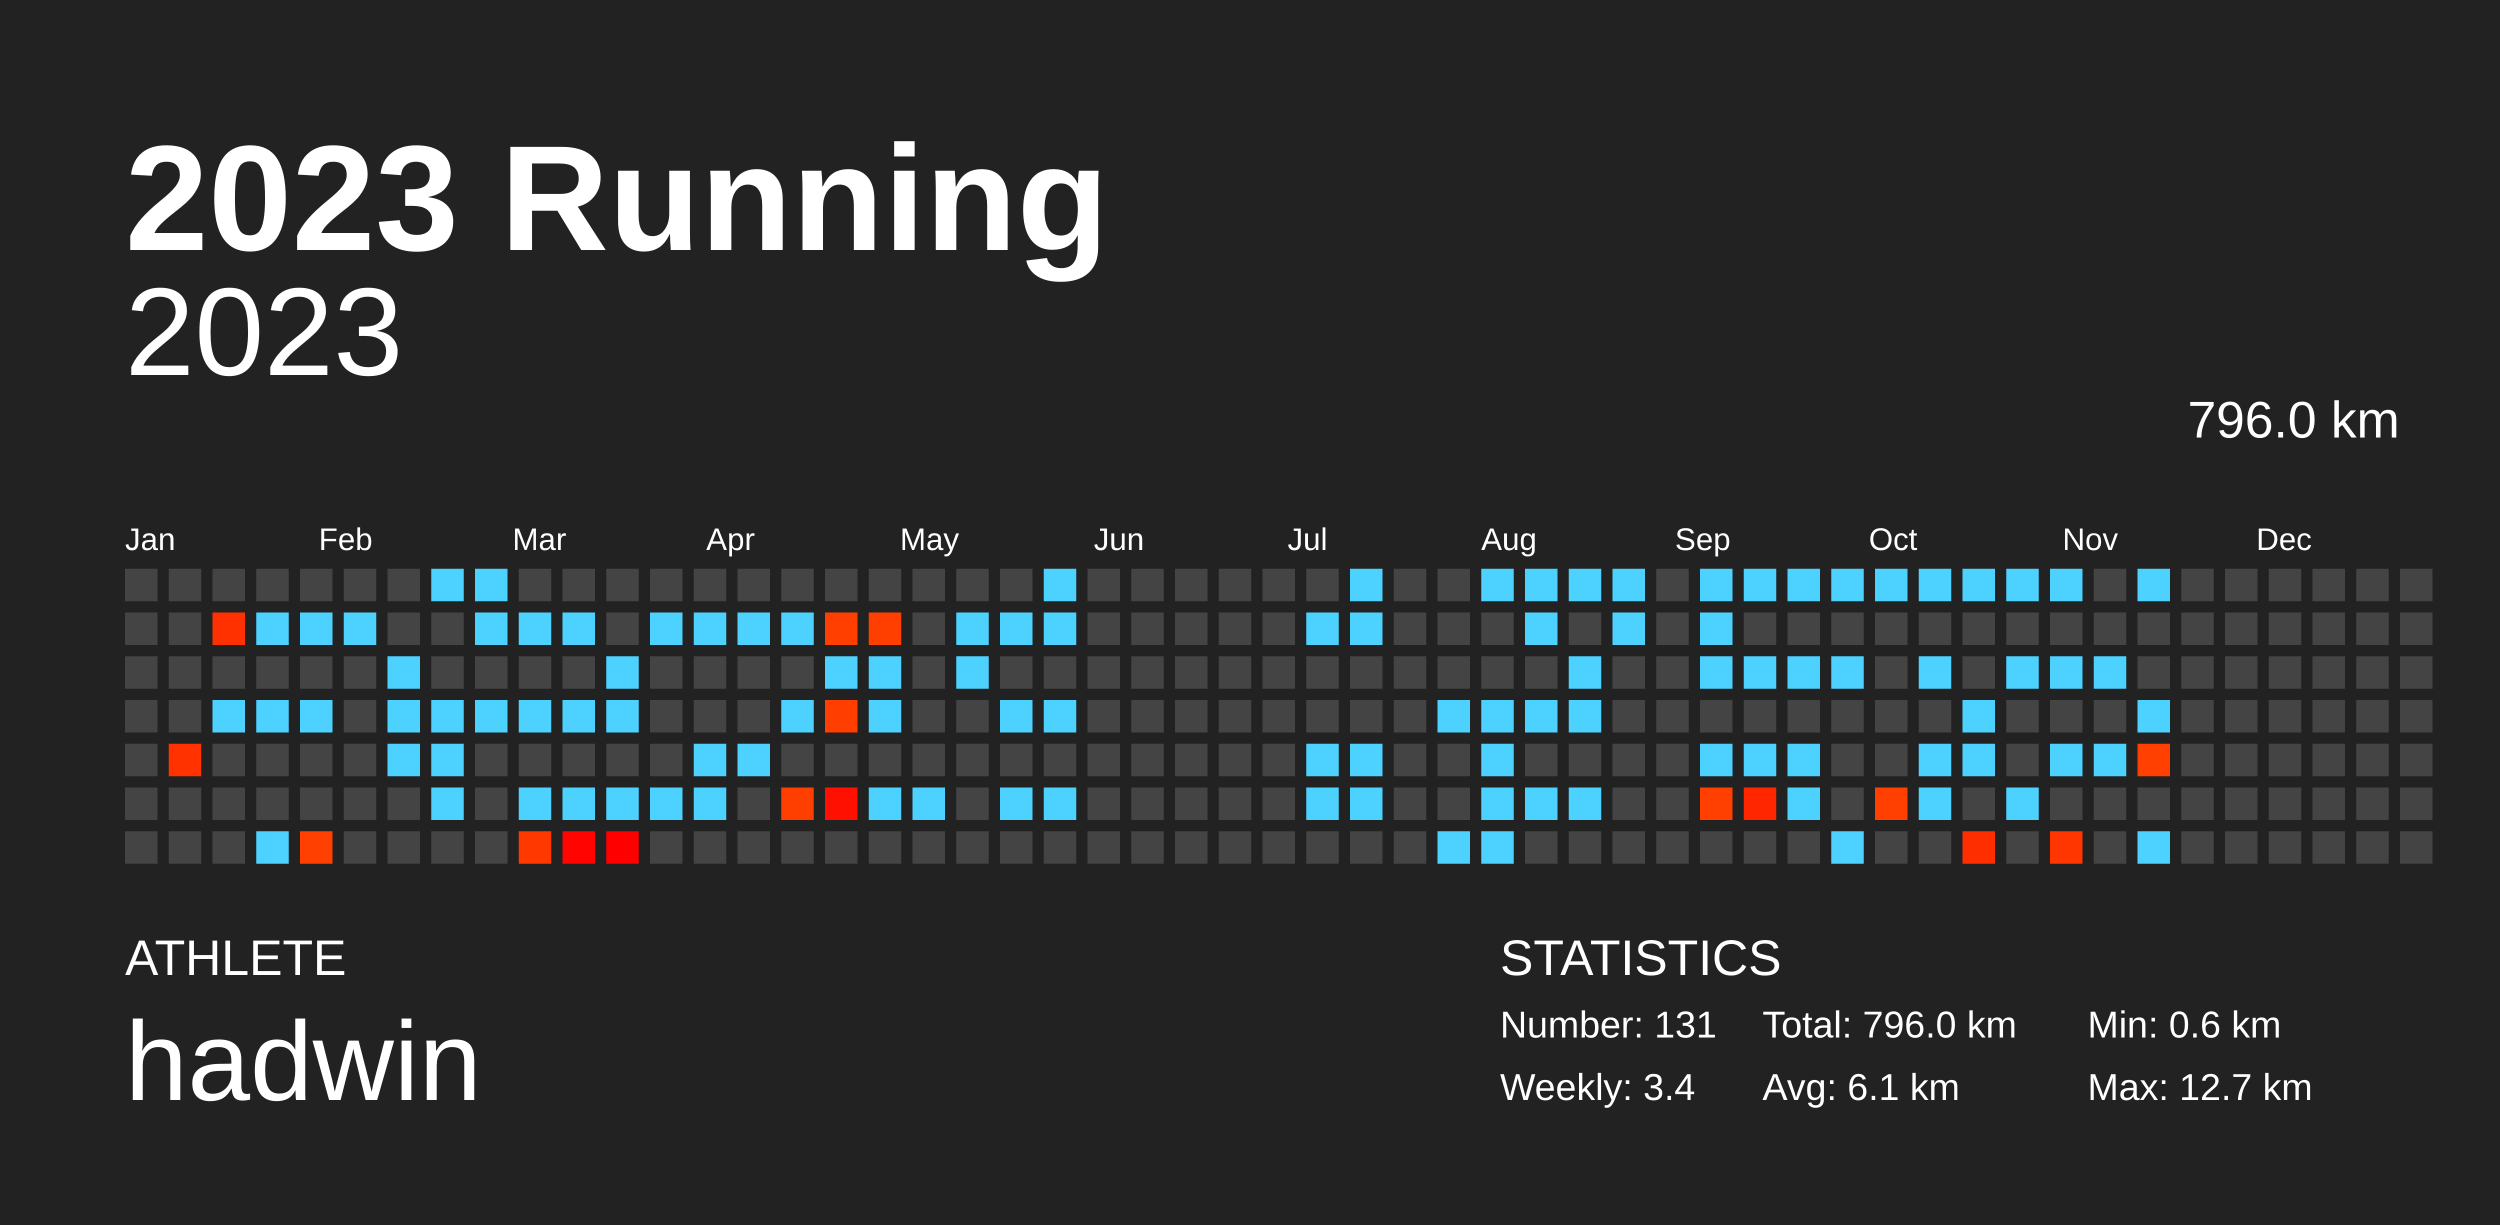
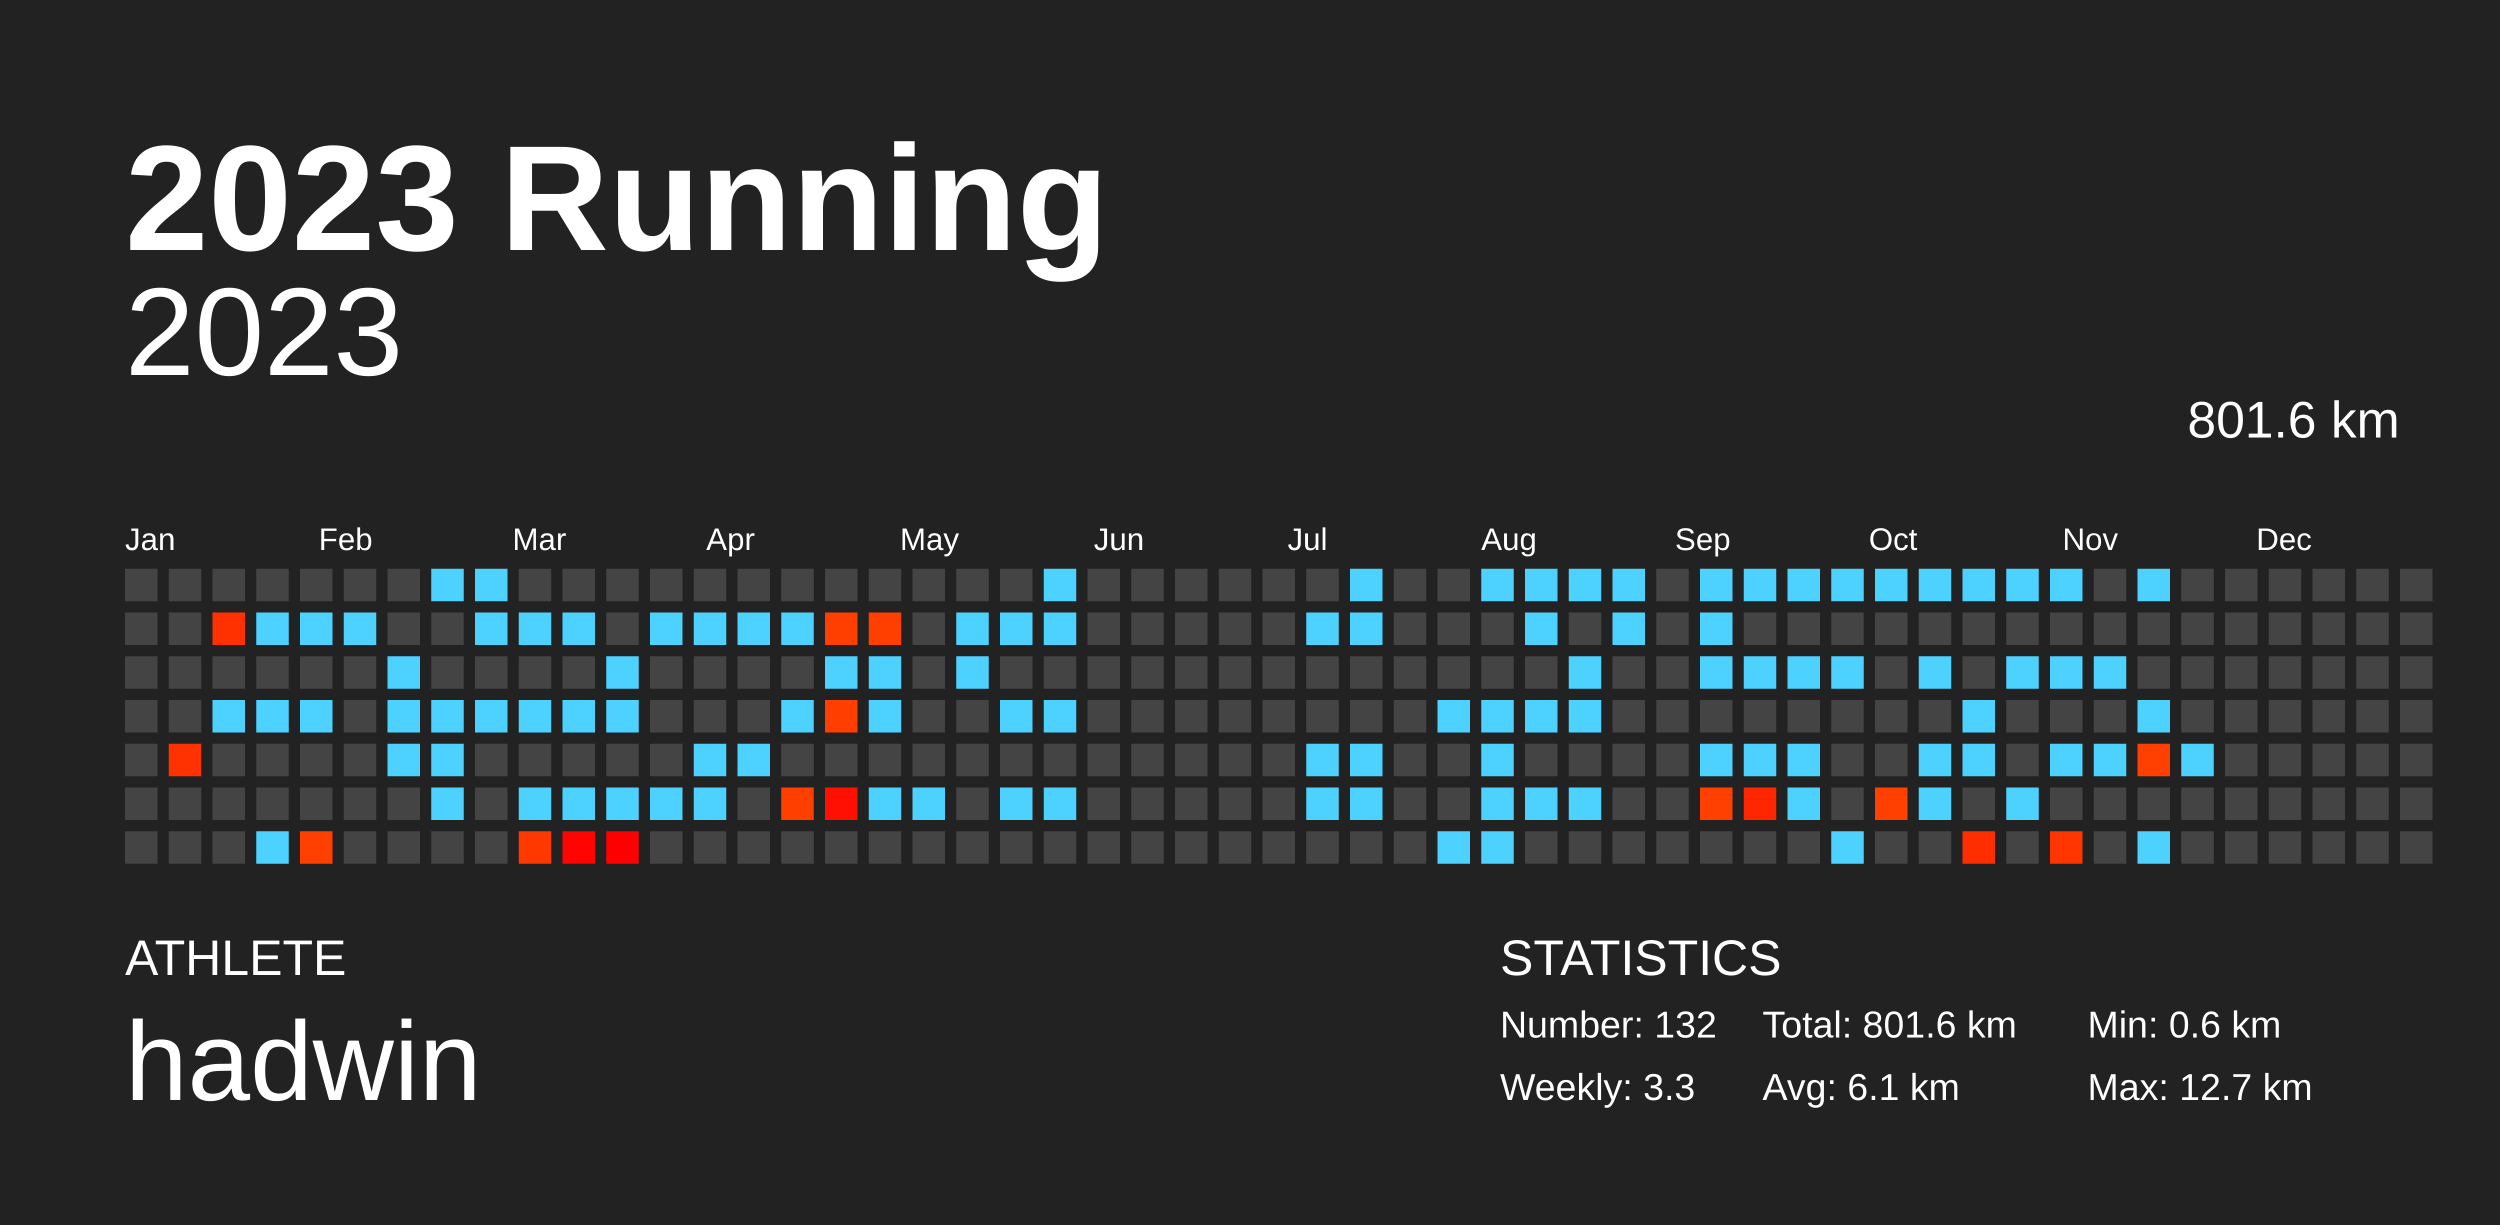
<svg xmlns="http://www.w3.org/2000/svg" baseProfile="full" height="98mm" version="1.1" viewBox="0,0,200,98" width="200mm">
  <defs />
  <rect fill="#222222" height="98" width="200" x="0" y="0" />
  <text fill="#FFFFFF" style="font-size:12px; font-family:Arial; font-weight:bold;" x="10" y="20">2023 Running</text>
  <text fill="#FFFFFF" style="font-size:4px; font-family:Arial" x="10" y="78">ATHLETE</text>
  <text fill="#FFFFFF" style="font-size:9px; font-family:Arial" x="10" y="88">hadwin</text>
  <text fill="#FFFFFF" style="font-size:4px; font-family:Arial" x="120" y="78">STATISTICS</text>
-   <text fill="#FFFFFF" style="font-size:3px; font-family:Arial" x="120" y="83">Number: 131</text>
-   <text fill="#FFFFFF" style="font-size:3px; font-family:Arial" x="120" y="88">Weekly: 3.4</text>
-   <text fill="#FFFFFF" style="font-size:3px; font-family:Arial" x="141" y="83">Total: 796.0 km</text>
+   <text fill="#FFFFFF" style="font-size:3px; font-family:Arial" x="120" y="83">Number: 132</text>
+   <text fill="#FFFFFF" style="font-size:3px; font-family:Arial" x="120" y="88">Weekly: 3.3</text>
+   <text fill="#FFFFFF" style="font-size:3px; font-family:Arial" x="141" y="83">Total: 801.6 km</text>
  <text fill="#FFFFFF" style="font-size:3px; font-family:Arial" x="141" y="88">Avg: 6.1 km</text>
  <text fill="#FFFFFF" style="font-size:3px; font-family:Arial" x="167" y="83">Min: 0.6 km</text>
  <text fill="#FFFFFF" style="font-size:3px; font-family:Arial" x="167" y="88">Max: 12.7 km</text>
  <text alignment-baseline="hanging" fill="#FFFFFF" style="font-size:10.0px; font-family:Arial;" x="10" y="30">2023</text>
-   <text alignment-baseline="hanging" fill="#FFFFFF" style="font-size:4.125px; font-family:Arial;" x="175" y="35">796.0 km</text>
+   <text alignment-baseline="hanging" fill="#FFFFFF" style="font-size:4.125px; font-family:Arial;" x="175" y="35">801.6 km</text>
  <text fill="#FFFFFF" style="font-size:2.5px; font-family:Arial" x="10.0" y="44">Jan</text>
  <text fill="#FFFFFF" style="font-size:2.5px; font-family:Arial" x="25.5" y="44">Feb</text>
  <text fill="#FFFFFF" style="font-size:2.5px; font-family:Arial" x="41.0" y="44">Mar</text>
  <text fill="#FFFFFF" style="font-size:2.5px; font-family:Arial" x="56.5" y="44">Apr</text>
  <text fill="#FFFFFF" style="font-size:2.5px; font-family:Arial" x="72.0" y="44">May</text>
  <text fill="#FFFFFF" style="font-size:2.5px; font-family:Arial" x="87.5" y="44">Jun</text>
  <text fill="#FFFFFF" style="font-size:2.5px; font-family:Arial" x="103.0" y="44">Jul</text>
  <text fill="#FFFFFF" style="font-size:2.5px; font-family:Arial" x="118.5" y="44">Aug</text>
  <text fill="#FFFFFF" style="font-size:2.5px; font-family:Arial" x="134.0" y="44">Sep</text>
  <text fill="#FFFFFF" style="font-size:2.5px; font-family:Arial" x="149.5" y="44">Oct</text>
  <text fill="#FFFFFF" style="font-size:2.5px; font-family:Arial" x="165.0" y="44">Nov</text>
  <text fill="#FFFFFF" style="font-size:2.5px; font-family:Arial" x="180.5" y="44">Dec</text>
  <rect fill="#444444" height="2.6" width="2.6" x="10.0" y="45.5" />
  <rect fill="#444444" height="2.6" width="2.6" x="10.0" y="49.0" />
  <rect fill="#444444" height="2.6" width="2.6" x="10.0" y="52.5" />
  <rect fill="#444444" height="2.6" width="2.6" x="10.0" y="56.0" />
  <rect fill="#444444" height="2.6" width="2.6" x="10.0" y="59.5" />
  <rect fill="#444444" height="2.6" width="2.6" x="10.0" y="63.0" />
  <rect fill="#444444" height="2.6" width="2.6" x="10.0" y="66.5" />
  <rect fill="#444444" height="2.6" width="2.6" x="13.5" y="45.5" />
  <rect fill="#444444" height="2.6" width="2.6" x="13.5" y="49.0" />
  <rect fill="#444444" height="2.6" width="2.6" x="13.5" y="52.5" />
  <rect fill="#444444" height="2.6" width="2.6" x="13.5" y="56.0" />
  <rect fill="#ff3200" height="2.6" width="2.6" x="13.5" y="59.5" />
  <rect fill="#444444" height="2.6" width="2.6" x="13.5" y="63.0" />
  <rect fill="#444444" height="2.6" width="2.6" x="13.5" y="66.5" />
  <rect fill="#444444" height="2.6" width="2.6" x="17.0" y="45.5" />
  <rect fill="#ff3100" height="2.6" width="2.6" x="17.0" y="49.0" />
  <rect fill="#444444" height="2.6" width="2.6" x="17.0" y="52.5" />
  <rect fill="#4dd2ff" height="2.6" width="2.6" x="17.0" y="56.0" />
  <rect fill="#444444" height="2.6" width="2.6" x="17.0" y="59.5" />
  <rect fill="#444444" height="2.6" width="2.6" x="17.0" y="63.0" />
  <rect fill="#444444" height="2.6" width="2.6" x="17.0" y="66.5" />
  <rect fill="#444444" height="2.6" width="2.6" x="20.5" y="45.5" />
  <rect fill="#4dd2ff" height="2.6" width="2.6" x="20.5" y="49.0" />
  <rect fill="#444444" height="2.6" width="2.6" x="20.5" y="52.5" />
  <rect fill="#4dd2ff" height="2.6" width="2.6" x="20.5" y="56.0" />
  <rect fill="#444444" height="2.6" width="2.6" x="20.5" y="59.5" />
  <rect fill="#444444" height="2.6" width="2.6" x="20.5" y="63.0" />
  <rect fill="#4dd2ff" height="2.6" width="2.6" x="20.5" y="66.5" />
  <rect fill="#444444" height="2.6" width="2.6" x="24.0" y="45.5" />
  <rect fill="#4dd2ff" height="2.6" width="2.6" x="24.0" y="49.0" />
  <rect fill="#444444" height="2.6" width="2.6" x="24.0" y="52.5" />
  <rect fill="#4dd2ff" height="2.6" width="2.6" x="24.0" y="56.0" />
  <rect fill="#444444" height="2.6" width="2.6" x="24.0" y="59.5" />
  <rect fill="#444444" height="2.6" width="2.6" x="24.0" y="63.0" />
  <rect fill="#ff4000" height="2.6" width="2.6" x="24.0" y="66.5" />
  <rect fill="#444444" height="2.6" width="2.6" x="27.5" y="45.5" />
  <rect fill="#4dd2ff" height="2.6" width="2.6" x="27.5" y="49.0" />
  <rect fill="#444444" height="2.6" width="2.6" x="27.5" y="52.5" />
  <rect fill="#444444" height="2.6" width="2.6" x="27.5" y="56.0" />
  <rect fill="#444444" height="2.6" width="2.6" x="27.5" y="59.5" />
  <rect fill="#444444" height="2.6" width="2.6" x="27.5" y="63.0" />
  <rect fill="#444444" height="2.6" width="2.6" x="27.5" y="66.5" />
  <rect fill="#444444" height="2.6" width="2.6" x="31.0" y="45.5" />
  <rect fill="#444444" height="2.6" width="2.6" x="31.0" y="49.0" />
  <rect fill="#4dd2ff" height="2.6" width="2.6" x="31.0" y="52.5" />
  <rect fill="#4dd2ff" height="2.6" width="2.6" x="31.0" y="56.0" />
  <rect fill="#4dd2ff" height="2.6" width="2.6" x="31.0" y="59.5" />
  <rect fill="#444444" height="2.6" width="2.6" x="31.0" y="63.0" />
  <rect fill="#444444" height="2.6" width="2.6" x="31.0" y="66.5" />
  <rect fill="#4dd2ff" height="2.6" width="2.6" x="34.5" y="45.5" />
  <rect fill="#444444" height="2.6" width="2.6" x="34.5" y="49.0" />
  <rect fill="#444444" height="2.6" width="2.6" x="34.5" y="52.5" />
  <rect fill="#4dd2ff" height="2.6" width="2.6" x="34.5" y="56.0" />
  <rect fill="#4dd2ff" height="2.6" width="2.6" x="34.5" y="59.5" />
  <rect fill="#4dd2ff" height="2.6" width="2.6" x="34.5" y="63.0" />
  <rect fill="#444444" height="2.6" width="2.6" x="34.5" y="66.5" />
  <rect fill="#4dd2ff" height="2.6" width="2.6" x="38.0" y="45.5" />
  <rect fill="#4dd2ff" height="2.6" width="2.6" x="38.0" y="49.0" />
  <rect fill="#444444" height="2.6" width="2.6" x="38.0" y="52.5" />
  <rect fill="#4dd2ff" height="2.6" width="2.6" x="38.0" y="56.0" />
  <rect fill="#444444" height="2.6" width="2.6" x="38.0" y="59.5" />
  <rect fill="#444444" height="2.6" width="2.6" x="38.0" y="63.0" />
  <rect fill="#444444" height="2.6" width="2.6" x="38.0" y="66.5" />
  <rect fill="#444444" height="2.6" width="2.6" x="41.5" y="45.5" />
  <rect fill="#4dd2ff" height="2.6" width="2.6" x="41.5" y="49.0" />
  <rect fill="#444444" height="2.6" width="2.6" x="41.5" y="52.5" />
  <rect fill="#4dd2ff" height="2.6" width="2.6" x="41.5" y="56.0" />
  <rect fill="#444444" height="2.6" width="2.6" x="41.5" y="59.5" />
  <rect fill="#4dd2ff" height="2.6" width="2.6" x="41.5" y="63.0" />
  <rect fill="#ff3800" height="2.6" width="2.6" x="41.5" y="66.5" />
  <rect fill="#444444" height="2.6" width="2.6" x="45.0" y="45.5" />
  <rect fill="#4dd2ff" height="2.6" width="2.6" x="45.0" y="49.0" />
  <rect fill="#444444" height="2.6" width="2.6" x="45.0" y="52.5" />
  <rect fill="#4dd2ff" height="2.6" width="2.6" x="45.0" y="56.0" />
  <rect fill="#444444" height="2.6" width="2.6" x="45.0" y="59.5" />
  <rect fill="#4dd2ff" height="2.6" width="2.6" x="45.0" y="63.0" />
  <rect fill="#ff0400" height="2.6" width="2.6" x="45.0" y="66.5" />
  <rect fill="#444444" height="2.6" width="2.6" x="48.5" y="45.5" />
  <rect fill="#444444" height="2.6" width="2.6" x="48.5" y="49.0" />
  <rect fill="#4dd2ff" height="2.6" width="2.6" x="48.5" y="52.5" />
  <rect fill="#4dd2ff" height="2.6" width="2.6" x="48.5" y="56.0" />
  <rect fill="#444444" height="2.6" width="2.6" x="48.5" y="59.5" />
  <rect fill="#4dd2ff" height="2.6" width="2.6" x="48.5" y="63.0" />
  <rect fill="#ff0000" height="2.6" width="2.6" x="48.5" y="66.5" />
  <rect fill="#444444" height="2.6" width="2.6" x="52.0" y="45.5" />
  <rect fill="#4dd2ff" height="2.6" width="2.6" x="52.0" y="49.0" />
  <rect fill="#444444" height="2.6" width="2.6" x="52.0" y="52.5" />
  <rect fill="#444444" height="2.6" width="2.6" x="52.0" y="56.0" />
  <rect fill="#444444" height="2.6" width="2.6" x="52.0" y="59.5" />
  <rect fill="#4dd2ff" height="2.6" width="2.6" x="52.0" y="63.0" />
  <rect fill="#444444" height="2.6" width="2.6" x="52.0" y="66.5" />
  <rect fill="#444444" height="2.6" width="2.6" x="55.5" y="45.5" />
  <rect fill="#4dd2ff" height="2.6" width="2.6" x="55.5" y="49.0" />
  <rect fill="#444444" height="2.6" width="2.6" x="55.5" y="52.5" />
  <rect fill="#444444" height="2.6" width="2.6" x="55.5" y="56.0" />
  <rect fill="#4dd2ff" height="2.6" width="2.6" x="55.5" y="59.5" />
  <rect fill="#4dd2ff" height="2.6" width="2.6" x="55.5" y="63.0" />
  <rect fill="#444444" height="2.6" width="2.6" x="55.5" y="66.5" />
  <rect fill="#444444" height="2.6" width="2.6" x="59.0" y="45.5" />
  <rect fill="#4dd2ff" height="2.6" width="2.6" x="59.0" y="49.0" />
  <rect fill="#444444" height="2.6" width="2.6" x="59.0" y="52.5" />
  <rect fill="#444444" height="2.6" width="2.6" x="59.0" y="56.0" />
  <rect fill="#4dd2ff" height="2.6" width="2.6" x="59.0" y="59.5" />
  <rect fill="#444444" height="2.6" width="2.6" x="59.0" y="63.0" />
  <rect fill="#444444" height="2.6" width="2.6" x="59.0" y="66.5" />
  <rect fill="#444444" height="2.6" width="2.6" x="62.5" y="45.5" />
  <rect fill="#4dd2ff" height="2.6" width="2.6" x="62.5" y="49.0" />
  <rect fill="#444444" height="2.6" width="2.6" x="62.5" y="52.5" />
  <rect fill="#4dd2ff" height="2.6" width="2.6" x="62.5" y="56.0" />
  <rect fill="#444444" height="2.6" width="2.6" x="62.5" y="59.5" />
  <rect fill="#ff3f00" height="2.6" width="2.6" x="62.5" y="63.0" />
  <rect fill="#444444" height="2.6" width="2.6" x="62.5" y="66.5" />
  <rect fill="#444444" height="2.6" width="2.6" x="66.0" y="45.5" />
  <rect fill="#ff3f00" height="2.6" width="2.6" x="66.0" y="49.0" />
  <rect fill="#4dd2ff" height="2.6" width="2.6" x="66.0" y="52.5" />
  <rect fill="#ff3e00" height="2.6" width="2.6" x="66.0" y="56.0" />
  <rect fill="#444444" height="2.6" width="2.6" x="66.0" y="59.5" />
  <rect fill="#ff1000" height="2.6" width="2.6" x="66.0" y="63.0" />
  <rect fill="#444444" height="2.6" width="2.6" x="66.0" y="66.5" />
  <rect fill="#444444" height="2.6" width="2.6" x="69.5" y="45.5" />
  <rect fill="#ff3f00" height="2.6" width="2.6" x="69.5" y="49.0" />
  <rect fill="#4dd2ff" height="2.6" width="2.6" x="69.5" y="52.5" />
  <rect fill="#4dd2ff" height="2.6" width="2.6" x="69.5" y="56.0" />
  <rect fill="#444444" height="2.6" width="2.6" x="69.5" y="59.5" />
  <rect fill="#4dd2ff" height="2.6" width="2.6" x="69.5" y="63.0" />
  <rect fill="#444444" height="2.6" width="2.6" x="69.5" y="66.5" />
  <rect fill="#444444" height="2.6" width="2.6" x="73.0" y="45.5" />
  <rect fill="#444444" height="2.6" width="2.6" x="73.0" y="49.0" />
  <rect fill="#444444" height="2.6" width="2.6" x="73.0" y="52.5" />
  <rect fill="#444444" height="2.6" width="2.6" x="73.0" y="56.0" />
  <rect fill="#444444" height="2.6" width="2.6" x="73.0" y="59.5" />
  <rect fill="#4dd2ff" height="2.6" width="2.6" x="73.0" y="63.0" />
  <rect fill="#444444" height="2.6" width="2.6" x="73.0" y="66.5" />
  <rect fill="#444444" height="2.6" width="2.6" x="76.5" y="45.5" />
  <rect fill="#4dd2ff" height="2.6" width="2.6" x="76.5" y="49.0" />
  <rect fill="#4dd2ff" height="2.6" width="2.6" x="76.5" y="52.5" />
  <rect fill="#444444" height="2.6" width="2.6" x="76.5" y="56.0" />
  <rect fill="#444444" height="2.6" width="2.6" x="76.5" y="59.5" />
  <rect fill="#444444" height="2.6" width="2.6" x="76.5" y="63.0" />
  <rect fill="#444444" height="2.6" width="2.6" x="76.5" y="66.5" />
  <rect fill="#444444" height="2.6" width="2.6" x="80.0" y="45.5" />
  <rect fill="#4dd2ff" height="2.6" width="2.6" x="80.0" y="49.0" />
  <rect fill="#444444" height="2.6" width="2.6" x="80.0" y="52.5" />
  <rect fill="#4dd2ff" height="2.6" width="2.6" x="80.0" y="56.0" />
  <rect fill="#444444" height="2.6" width="2.6" x="80.0" y="59.5" />
  <rect fill="#4dd2ff" height="2.6" width="2.6" x="80.0" y="63.0" />
  <rect fill="#444444" height="2.6" width="2.6" x="80.0" y="66.5" />
  <rect fill="#4dd2ff" height="2.6" width="2.6" x="83.5" y="45.5" />
  <rect fill="#4dd2ff" height="2.6" width="2.6" x="83.5" y="49.0" />
  <rect fill="#444444" height="2.6" width="2.6" x="83.5" y="52.5" />
  <rect fill="#4dd2ff" height="2.6" width="2.6" x="83.5" y="56.0" />
  <rect fill="#444444" height="2.6" width="2.6" x="83.5" y="59.5" />
  <rect fill="#4dd2ff" height="2.6" width="2.6" x="83.5" y="63.0" />
  <rect fill="#444444" height="2.6" width="2.6" x="83.5" y="66.5" />
  <rect fill="#444444" height="2.6" width="2.6" x="87.0" y="45.5" />
  <rect fill="#444444" height="2.6" width="2.6" x="87.0" y="49.0" />
  <rect fill="#444444" height="2.6" width="2.6" x="87.0" y="52.5" />
  <rect fill="#444444" height="2.6" width="2.6" x="87.0" y="56.0" />
  <rect fill="#444444" height="2.6" width="2.6" x="87.0" y="59.5" />
  <rect fill="#444444" height="2.6" width="2.6" x="87.0" y="63.0" />
  <rect fill="#444444" height="2.6" width="2.6" x="87.0" y="66.5" />
  <rect fill="#444444" height="2.6" width="2.6" x="90.5" y="45.5" />
  <rect fill="#444444" height="2.6" width="2.6" x="90.5" y="49.0" />
  <rect fill="#444444" height="2.6" width="2.6" x="90.5" y="52.5" />
  <rect fill="#444444" height="2.6" width="2.6" x="90.5" y="56.0" />
  <rect fill="#444444" height="2.6" width="2.6" x="90.5" y="59.5" />
  <rect fill="#444444" height="2.6" width="2.6" x="90.5" y="63.0" />
  <rect fill="#444444" height="2.6" width="2.6" x="90.5" y="66.5" />
  <rect fill="#444444" height="2.6" width="2.6" x="94.0" y="45.5" />
  <rect fill="#444444" height="2.6" width="2.6" x="94.0" y="49.0" />
  <rect fill="#444444" height="2.6" width="2.6" x="94.0" y="52.5" />
  <rect fill="#444444" height="2.6" width="2.6" x="94.0" y="56.0" />
  <rect fill="#444444" height="2.6" width="2.6" x="94.0" y="59.5" />
  <rect fill="#444444" height="2.6" width="2.6" x="94.0" y="63.0" />
  <rect fill="#444444" height="2.6" width="2.6" x="94.0" y="66.5" />
  <rect fill="#444444" height="2.6" width="2.6" x="97.5" y="45.5" />
  <rect fill="#444444" height="2.6" width="2.6" x="97.5" y="49.0" />
  <rect fill="#444444" height="2.6" width="2.6" x="97.5" y="52.5" />
  <rect fill="#444444" height="2.6" width="2.6" x="97.5" y="56.0" />
  <rect fill="#444444" height="2.6" width="2.6" x="97.5" y="59.5" />
  <rect fill="#444444" height="2.6" width="2.6" x="97.5" y="63.0" />
  <rect fill="#444444" height="2.6" width="2.6" x="97.5" y="66.5" />
  <rect fill="#444444" height="2.6" width="2.6" x="101.0" y="45.5" />
  <rect fill="#444444" height="2.6" width="2.6" x="101.0" y="49.0" />
  <rect fill="#444444" height="2.6" width="2.6" x="101.0" y="52.5" />
  <rect fill="#444444" height="2.6" width="2.6" x="101.0" y="56.0" />
  <rect fill="#444444" height="2.6" width="2.6" x="101.0" y="59.5" />
  <rect fill="#444444" height="2.6" width="2.6" x="101.0" y="63.0" />
  <rect fill="#444444" height="2.6" width="2.6" x="101.0" y="66.5" />
  <rect fill="#444444" height="2.6" width="2.6" x="104.5" y="45.5" />
  <rect fill="#4dd2ff" height="2.6" width="2.6" x="104.5" y="49.0" />
  <rect fill="#444444" height="2.6" width="2.6" x="104.5" y="52.5" />
  <rect fill="#444444" height="2.6" width="2.6" x="104.5" y="56.0" />
  <rect fill="#4dd2ff" height="2.6" width="2.6" x="104.5" y="59.5" />
  <rect fill="#4dd2ff" height="2.6" width="2.6" x="104.5" y="63.0" />
  <rect fill="#444444" height="2.6" width="2.6" x="104.5" y="66.5" />
  <rect fill="#4dd2ff" height="2.6" width="2.6" x="108.0" y="45.5" />
  <rect fill="#4dd2ff" height="2.6" width="2.6" x="108.0" y="49.0" />
  <rect fill="#444444" height="2.6" width="2.6" x="108.0" y="52.5" />
  <rect fill="#444444" height="2.6" width="2.6" x="108.0" y="56.0" />
  <rect fill="#4dd2ff" height="2.6" width="2.6" x="108.0" y="59.5" />
  <rect fill="#4dd2ff" height="2.6" width="2.6" x="108.0" y="63.0" />
  <rect fill="#444444" height="2.6" width="2.6" x="108.0" y="66.5" />
  <rect fill="#444444" height="2.6" width="2.6" x="111.5" y="45.5" />
  <rect fill="#444444" height="2.6" width="2.6" x="111.5" y="49.0" />
  <rect fill="#444444" height="2.6" width="2.6" x="111.5" y="52.5" />
  <rect fill="#444444" height="2.6" width="2.6" x="111.5" y="56.0" />
  <rect fill="#444444" height="2.6" width="2.6" x="111.5" y="59.5" />
  <rect fill="#444444" height="2.6" width="2.6" x="111.5" y="63.0" />
  <rect fill="#444444" height="2.6" width="2.6" x="111.5" y="66.5" />
  <rect fill="#444444" height="2.6" width="2.6" x="115.0" y="45.5" />
  <rect fill="#444444" height="2.6" width="2.6" x="115.0" y="49.0" />
  <rect fill="#444444" height="2.6" width="2.6" x="115.0" y="52.5" />
  <rect fill="#4dd2ff" height="2.6" width="2.6" x="115.0" y="56.0" />
  <rect fill="#444444" height="2.6" width="2.6" x="115.0" y="59.5" />
  <rect fill="#444444" height="2.6" width="2.6" x="115.0" y="63.0" />
  <rect fill="#4dd2ff" height="2.6" width="2.6" x="115.0" y="66.5" />
  <rect fill="#4dd2ff" height="2.6" width="2.6" x="118.5" y="45.5" />
  <rect fill="#444444" height="2.6" width="2.6" x="118.5" y="49.0" />
  <rect fill="#444444" height="2.6" width="2.6" x="118.5" y="52.5" />
  <rect fill="#4dd2ff" height="2.6" width="2.6" x="118.5" y="56.0" />
  <rect fill="#4dd2ff" height="2.6" width="2.6" x="118.5" y="59.5" />
  <rect fill="#4dd2ff" height="2.6" width="2.6" x="118.5" y="63.0" />
  <rect fill="#4dd2ff" height="2.6" width="2.6" x="118.5" y="66.5" />
  <rect fill="#4dd2ff" height="2.6" width="2.6" x="122.0" y="45.5" />
  <rect fill="#4dd2ff" height="2.6" width="2.6" x="122.0" y="49.0" />
  <rect fill="#444444" height="2.6" width="2.6" x="122.0" y="52.5" />
  <rect fill="#4dd2ff" height="2.6" width="2.6" x="122.0" y="56.0" />
  <rect fill="#444444" height="2.6" width="2.6" x="122.0" y="59.5" />
  <rect fill="#4dd2ff" height="2.6" width="2.6" x="122.0" y="63.0" />
  <rect fill="#444444" height="2.6" width="2.6" x="122.0" y="66.5" />
  <rect fill="#4dd2ff" height="2.6" width="2.6" x="125.5" y="45.5" />
  <rect fill="#444444" height="2.6" width="2.6" x="125.5" y="49.0" />
  <rect fill="#4dd2ff" height="2.6" width="2.6" x="125.5" y="52.5" />
  <rect fill="#4dd2ff" height="2.6" width="2.6" x="125.5" y="56.0" />
  <rect fill="#444444" height="2.6" width="2.6" x="125.5" y="59.5" />
  <rect fill="#4dd2ff" height="2.6" width="2.6" x="125.5" y="63.0" />
  <rect fill="#444444" height="2.6" width="2.6" x="125.5" y="66.5" />
  <rect fill="#4dd2ff" height="2.6" width="2.6" x="129.0" y="45.5" />
  <rect fill="#4dd2ff" height="2.6" width="2.6" x="129.0" y="49.0" />
  <rect fill="#444444" height="2.6" width="2.6" x="129.0" y="52.5" />
  <rect fill="#444444" height="2.6" width="2.6" x="129.0" y="56.0" />
  <rect fill="#444444" height="2.6" width="2.6" x="129.0" y="59.5" />
  <rect fill="#444444" height="2.6" width="2.6" x="129.0" y="63.0" />
  <rect fill="#444444" height="2.6" width="2.6" x="129.0" y="66.5" />
  <rect fill="#444444" height="2.6" width="2.6" x="132.5" y="45.5" />
  <rect fill="#444444" height="2.6" width="2.6" x="132.5" y="49.0" />
  <rect fill="#444444" height="2.6" width="2.6" x="132.5" y="52.5" />
  <rect fill="#444444" height="2.6" width="2.6" x="132.5" y="56.0" />
  <rect fill="#444444" height="2.6" width="2.6" x="132.5" y="59.5" />
  <rect fill="#444444" height="2.6" width="2.6" x="132.5" y="63.0" />
  <rect fill="#444444" height="2.6" width="2.6" x="132.5" y="66.5" />
  <rect fill="#4dd2ff" height="2.6" width="2.6" x="136.0" y="45.5" />
  <rect fill="#4dd2ff" height="2.6" width="2.6" x="136.0" y="49.0" />
  <rect fill="#4dd2ff" height="2.6" width="2.6" x="136.0" y="52.5" />
  <rect fill="#444444" height="2.6" width="2.6" x="136.0" y="56.0" />
  <rect fill="#4dd2ff" height="2.6" width="2.6" x="136.0" y="59.5" />
  <rect fill="#ff4000" height="2.6" width="2.6" x="136.0" y="63.0" />
  <rect fill="#444444" height="2.6" width="2.6" x="136.0" y="66.5" />
  <rect fill="#4dd2ff" height="2.6" width="2.6" x="139.5" y="45.5" />
  <rect fill="#444444" height="2.6" width="2.6" x="139.5" y="49.0" />
  <rect fill="#4dd2ff" height="2.6" width="2.6" x="139.5" y="52.5" />
  <rect fill="#444444" height="2.6" width="2.6" x="139.5" y="56.0" />
  <rect fill="#4dd2ff" height="2.6" width="2.6" x="139.5" y="59.5" />
  <rect fill="#ff2600" height="2.6" width="2.6" x="139.5" y="63.0" />
  <rect fill="#444444" height="2.6" width="2.6" x="139.5" y="66.5" />
  <rect fill="#4dd2ff" height="2.6" width="2.6" x="143.0" y="45.5" />
  <rect fill="#444444" height="2.6" width="2.6" x="143.0" y="49.0" />
  <rect fill="#4dd2ff" height="2.6" width="2.6" x="143.0" y="52.5" />
  <rect fill="#444444" height="2.6" width="2.6" x="143.0" y="56.0" />
  <rect fill="#4dd2ff" height="2.6" width="2.6" x="143.0" y="59.5" />
  <rect fill="#4dd2ff" height="2.6" width="2.6" x="143.0" y="63.0" />
  <rect fill="#444444" height="2.6" width="2.6" x="143.0" y="66.5" />
  <rect fill="#4dd2ff" height="2.6" width="2.6" x="146.5" y="45.5" />
  <rect fill="#444444" height="2.6" width="2.6" x="146.5" y="49.0" />
  <rect fill="#4dd2ff" height="2.6" width="2.6" x="146.5" y="52.5" />
  <rect fill="#444444" height="2.6" width="2.6" x="146.5" y="56.0" />
  <rect fill="#444444" height="2.6" width="2.6" x="146.5" y="59.5" />
  <rect fill="#444444" height="2.6" width="2.6" x="146.5" y="63.0" />
  <rect fill="#4dd2ff" height="2.6" width="2.6" x="146.5" y="66.5" />
  <rect fill="#4dd2ff" height="2.6" width="2.6" x="150.0" y="45.5" />
  <rect fill="#444444" height="2.6" width="2.6" x="150.0" y="49.0" />
  <rect fill="#444444" height="2.6" width="2.6" x="150.0" y="52.5" />
  <rect fill="#444444" height="2.6" width="2.6" x="150.0" y="56.0" />
  <rect fill="#444444" height="2.6" width="2.6" x="150.0" y="59.5" />
  <rect fill="#ff4000" height="2.6" width="2.6" x="150.0" y="63.0" />
  <rect fill="#444444" height="2.6" width="2.6" x="150.0" y="66.5" />
  <rect fill="#4dd2ff" height="2.6" width="2.6" x="153.5" y="45.5" />
  <rect fill="#444444" height="2.6" width="2.6" x="153.5" y="49.0" />
  <rect fill="#4dd2ff" height="2.6" width="2.6" x="153.5" y="52.5" />
  <rect fill="#444444" height="2.6" width="2.6" x="153.5" y="56.0" />
  <rect fill="#4dd2ff" height="2.6" width="2.6" x="153.5" y="59.5" />
  <rect fill="#4dd2ff" height="2.6" width="2.6" x="153.5" y="63.0" />
  <rect fill="#444444" height="2.6" width="2.6" x="153.5" y="66.5" />
  <rect fill="#4dd2ff" height="2.6" width="2.6" x="157.0" y="45.5" />
  <rect fill="#444444" height="2.6" width="2.6" x="157.0" y="49.0" />
  <rect fill="#444444" height="2.6" width="2.6" x="157.0" y="52.5" />
  <rect fill="#4dd2ff" height="2.6" width="2.6" x="157.0" y="56.0" />
  <rect fill="#4dd2ff" height="2.6" width="2.6" x="157.0" y="59.5" />
  <rect fill="#444444" height="2.6" width="2.6" x="157.0" y="63.0" />
  <rect fill="#ff2e00" height="2.6" width="2.6" x="157.0" y="66.5" />
  <rect fill="#4dd2ff" height="2.6" width="2.6" x="160.5" y="45.5" />
  <rect fill="#444444" height="2.6" width="2.6" x="160.5" y="49.0" />
  <rect fill="#4dd2ff" height="2.6" width="2.6" x="160.5" y="52.5" />
  <rect fill="#444444" height="2.6" width="2.6" x="160.5" y="56.0" />
  <rect fill="#444444" height="2.6" width="2.6" x="160.5" y="59.5" />
  <rect fill="#4dd2ff" height="2.6" width="2.6" x="160.5" y="63.0" />
  <rect fill="#444444" height="2.6" width="2.6" x="160.5" y="66.5" />
  <rect fill="#4dd2ff" height="2.6" width="2.6" x="164.0" y="45.5" />
  <rect fill="#444444" height="2.6" width="2.6" x="164.0" y="49.0" />
  <rect fill="#4dd2ff" height="2.6" width="2.6" x="164.0" y="52.5" />
  <rect fill="#444444" height="2.6" width="2.6" x="164.0" y="56.0" />
  <rect fill="#4dd2ff" height="2.6" width="2.6" x="164.0" y="59.5" />
  <rect fill="#444444" height="2.6" width="2.6" x="164.0" y="63.0" />
  <rect fill="#ff3600" height="2.6" width="2.6" x="164.0" y="66.5" />
  <rect fill="#444444" height="2.6" width="2.6" x="167.5" y="45.5" />
  <rect fill="#444444" height="2.6" width="2.6" x="167.5" y="49.0" />
  <rect fill="#4dd2ff" height="2.6" width="2.6" x="167.5" y="52.5" />
  <rect fill="#444444" height="2.6" width="2.6" x="167.5" y="56.0" />
  <rect fill="#4dd2ff" height="2.6" width="2.6" x="167.5" y="59.5" />
  <rect fill="#444444" height="2.6" width="2.6" x="167.5" y="63.0" />
  <rect fill="#444444" height="2.6" width="2.6" x="167.5" y="66.5" />
  <rect fill="#4dd2ff" height="2.6" width="2.6" x="171.0" y="45.5" />
  <rect fill="#444444" height="2.6" width="2.6" x="171.0" y="49.0" />
  <rect fill="#444444" height="2.6" width="2.6" x="171.0" y="52.5" />
  <rect fill="#4dd2ff" height="2.6" width="2.6" x="171.0" y="56.0" />
  <rect fill="#ff4000" height="2.6" width="2.6" x="171.0" y="59.5" />
  <rect fill="#444444" height="2.6" width="2.6" x="171.0" y="63.0" />
  <rect fill="#4dd2ff" height="2.6" width="2.6" x="171.0" y="66.5" />
  <rect fill="#444444" height="2.6" width="2.6" x="174.5" y="45.5" />
  <rect fill="#444444" height="2.6" width="2.6" x="174.5" y="49.0" />
  <rect fill="#444444" height="2.6" width="2.6" x="174.5" y="52.5" />
  <rect fill="#444444" height="2.6" width="2.6" x="174.5" y="56.0" />
-   <rect fill="#444444" height="2.6" width="2.6" x="174.5" y="59.5" />
+   <rect fill="#4dd2ff" height="2.6" width="2.6" x="174.5" y="59.5" />
  <rect fill="#444444" height="2.6" width="2.6" x="174.5" y="63.0" />
  <rect fill="#444444" height="2.6" width="2.6" x="174.5" y="66.5" />
  <rect fill="#444444" height="2.6" width="2.6" x="178.0" y="45.5" />
  <rect fill="#444444" height="2.6" width="2.6" x="178.0" y="49.0" />
  <rect fill="#444444" height="2.6" width="2.6" x="178.0" y="52.5" />
  <rect fill="#444444" height="2.6" width="2.6" x="178.0" y="56.0" />
  <rect fill="#444444" height="2.6" width="2.6" x="178.0" y="59.5" />
  <rect fill="#444444" height="2.6" width="2.6" x="178.0" y="63.0" />
  <rect fill="#444444" height="2.6" width="2.6" x="178.0" y="66.5" />
  <rect fill="#444444" height="2.6" width="2.6" x="181.5" y="45.5" />
  <rect fill="#444444" height="2.6" width="2.6" x="181.5" y="49.0" />
  <rect fill="#444444" height="2.6" width="2.6" x="181.5" y="52.5" />
  <rect fill="#444444" height="2.6" width="2.6" x="181.5" y="56.0" />
  <rect fill="#444444" height="2.6" width="2.6" x="181.5" y="59.5" />
  <rect fill="#444444" height="2.6" width="2.6" x="181.5" y="63.0" />
  <rect fill="#444444" height="2.6" width="2.6" x="181.5" y="66.5" />
  <rect fill="#444444" height="2.6" width="2.6" x="185.0" y="45.5" />
  <rect fill="#444444" height="2.6" width="2.6" x="185.0" y="49.0" />
  <rect fill="#444444" height="2.6" width="2.6" x="185.0" y="52.5" />
  <rect fill="#444444" height="2.6" width="2.6" x="185.0" y="56.0" />
  <rect fill="#444444" height="2.6" width="2.6" x="185.0" y="59.5" />
  <rect fill="#444444" height="2.6" width="2.6" x="185.0" y="63.0" />
  <rect fill="#444444" height="2.6" width="2.6" x="185.0" y="66.5" />
  <rect fill="#444444" height="2.6" width="2.6" x="188.5" y="45.5" />
  <rect fill="#444444" height="2.6" width="2.6" x="188.5" y="49.0" />
  <rect fill="#444444" height="2.6" width="2.6" x="188.5" y="52.5" />
  <rect fill="#444444" height="2.6" width="2.6" x="188.5" y="56.0" />
  <rect fill="#444444" height="2.6" width="2.6" x="188.5" y="59.5" />
  <rect fill="#444444" height="2.6" width="2.6" x="188.5" y="63.0" />
  <rect fill="#444444" height="2.6" width="2.6" x="188.5" y="66.5" />
  <rect fill="#444444" height="2.6" width="2.6" x="192.0" y="45.5" />
  <rect fill="#444444" height="2.6" width="2.6" x="192.0" y="49.0" />
  <rect fill="#444444" height="2.6" width="2.6" x="192.0" y="52.5" />
  <rect fill="#444444" height="2.6" width="2.6" x="192.0" y="56.0" />
  <rect fill="#444444" height="2.6" width="2.6" x="192.0" y="59.5" />
  <rect fill="#444444" height="2.6" width="2.6" x="192.0" y="63.0" />
  <rect fill="#444444" height="2.6" width="2.6" x="192.0" y="66.5" />
</svg>
